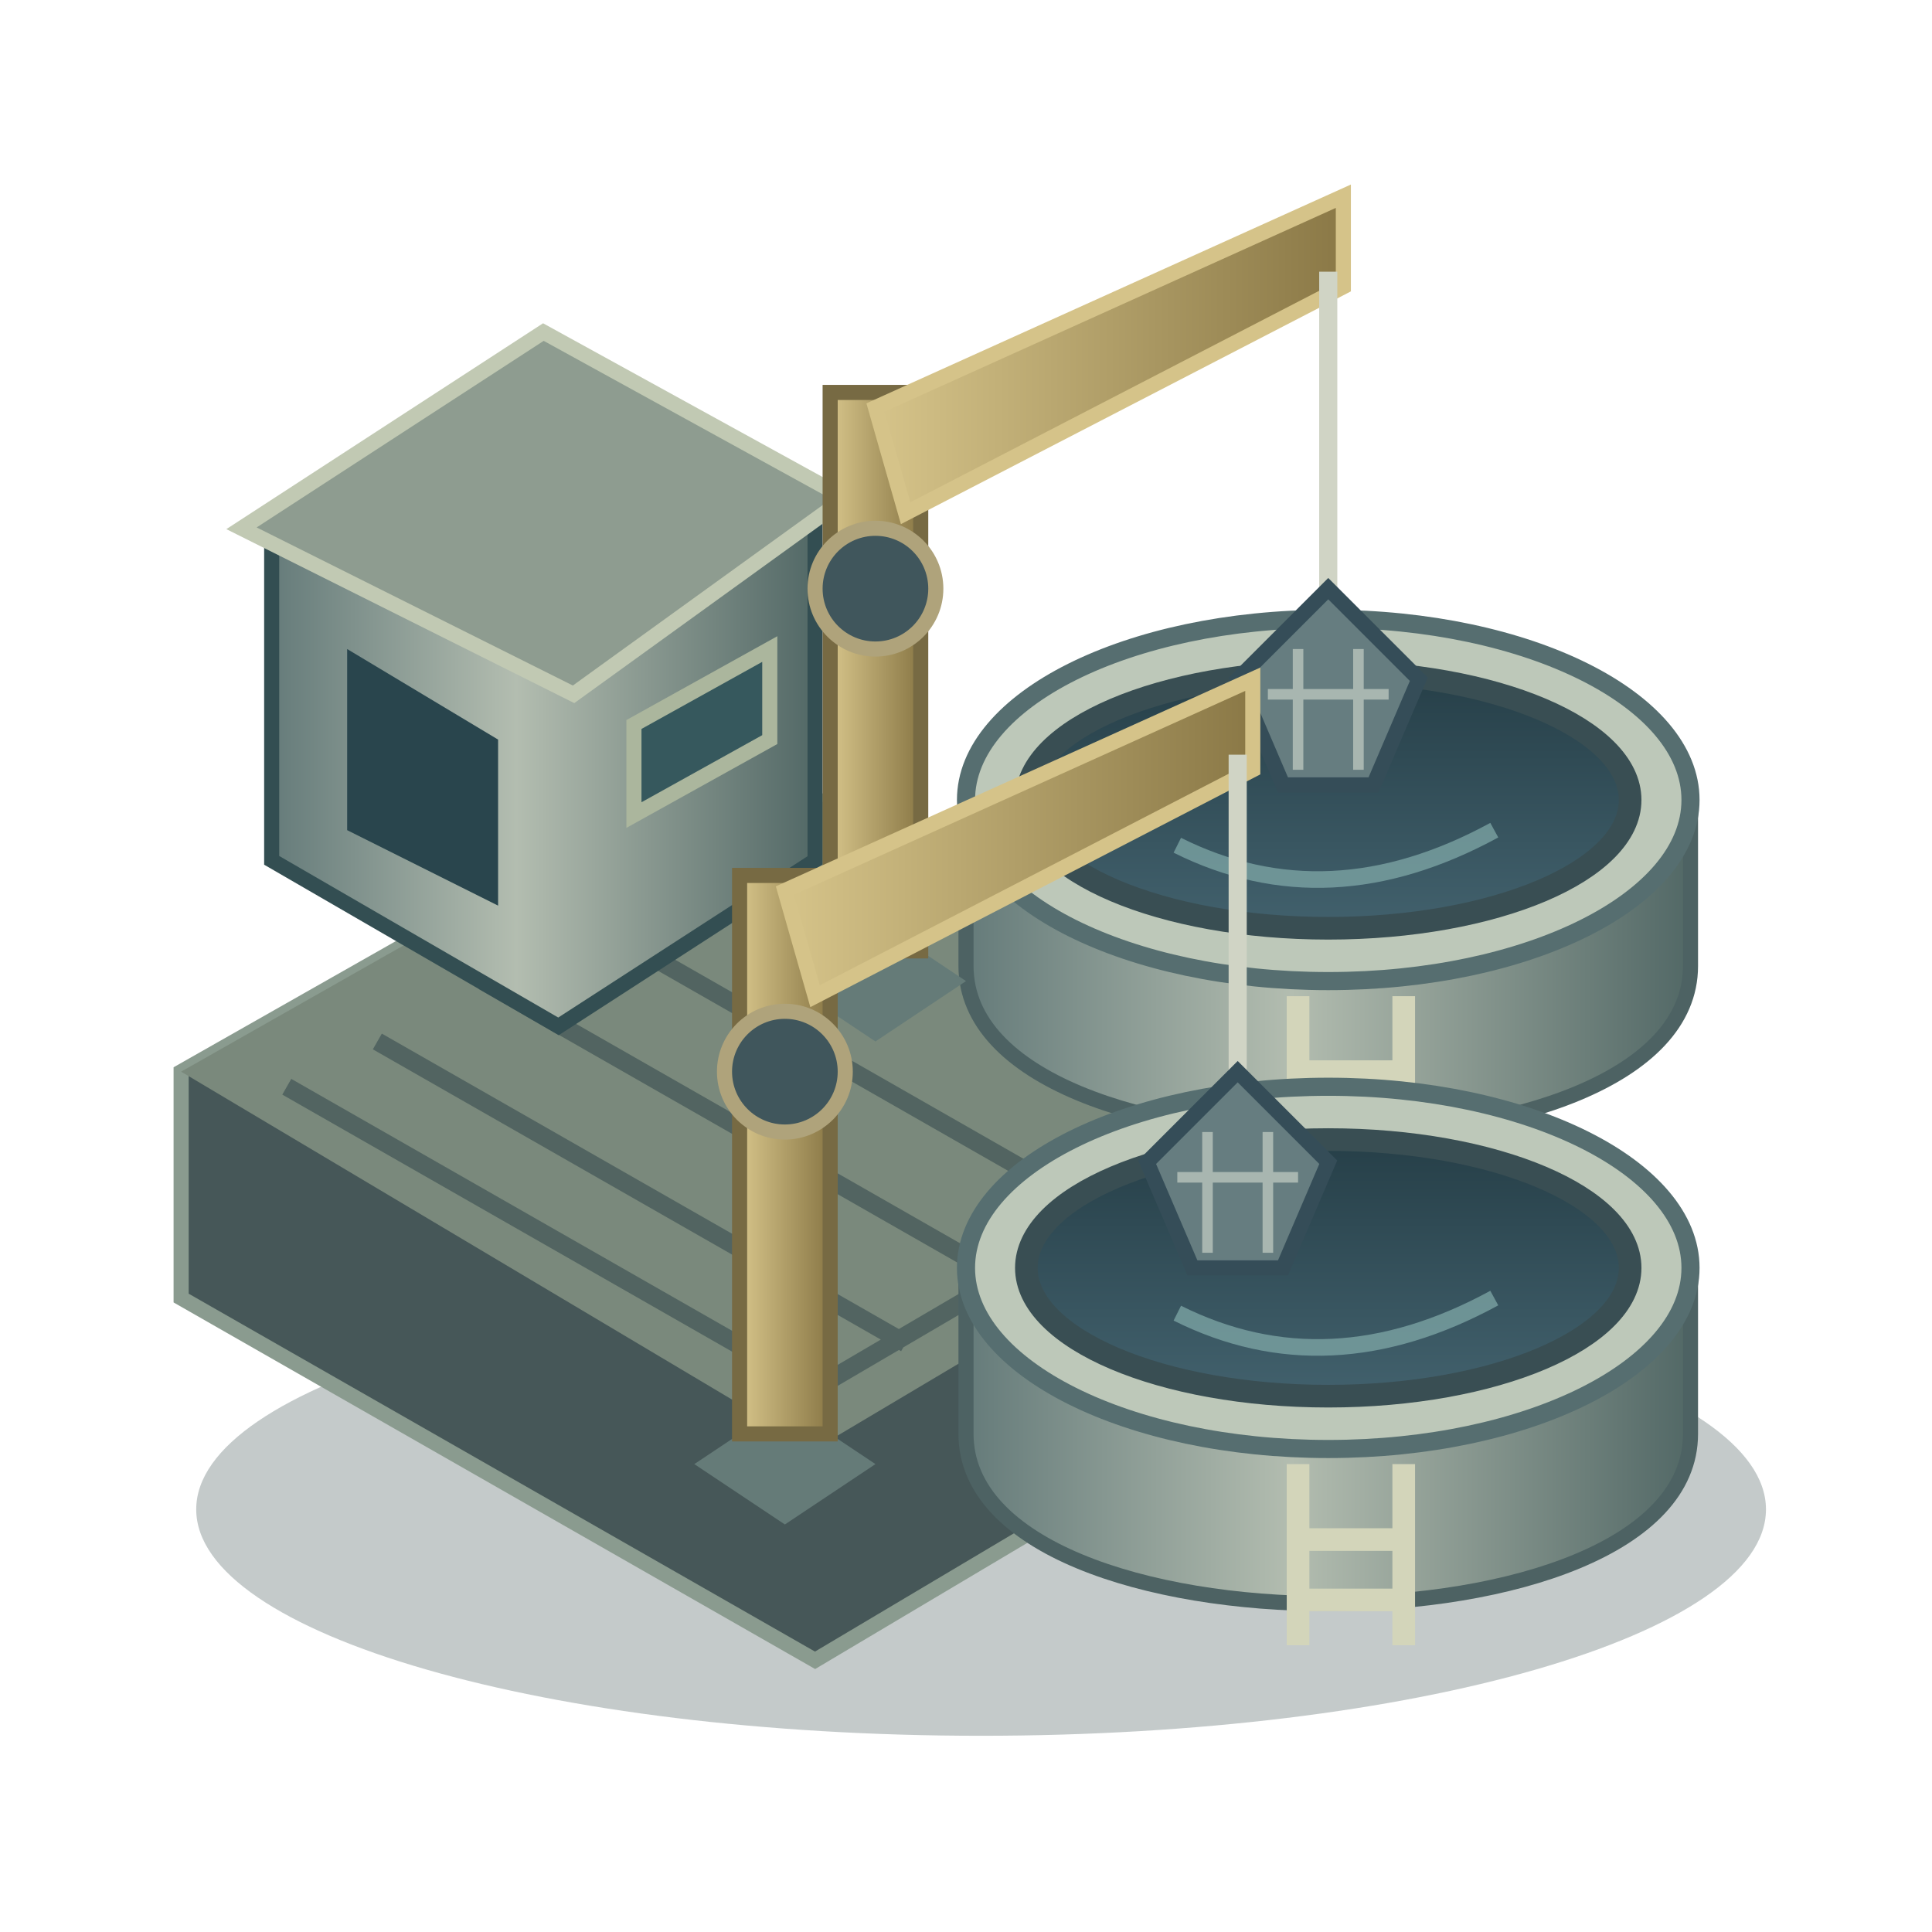
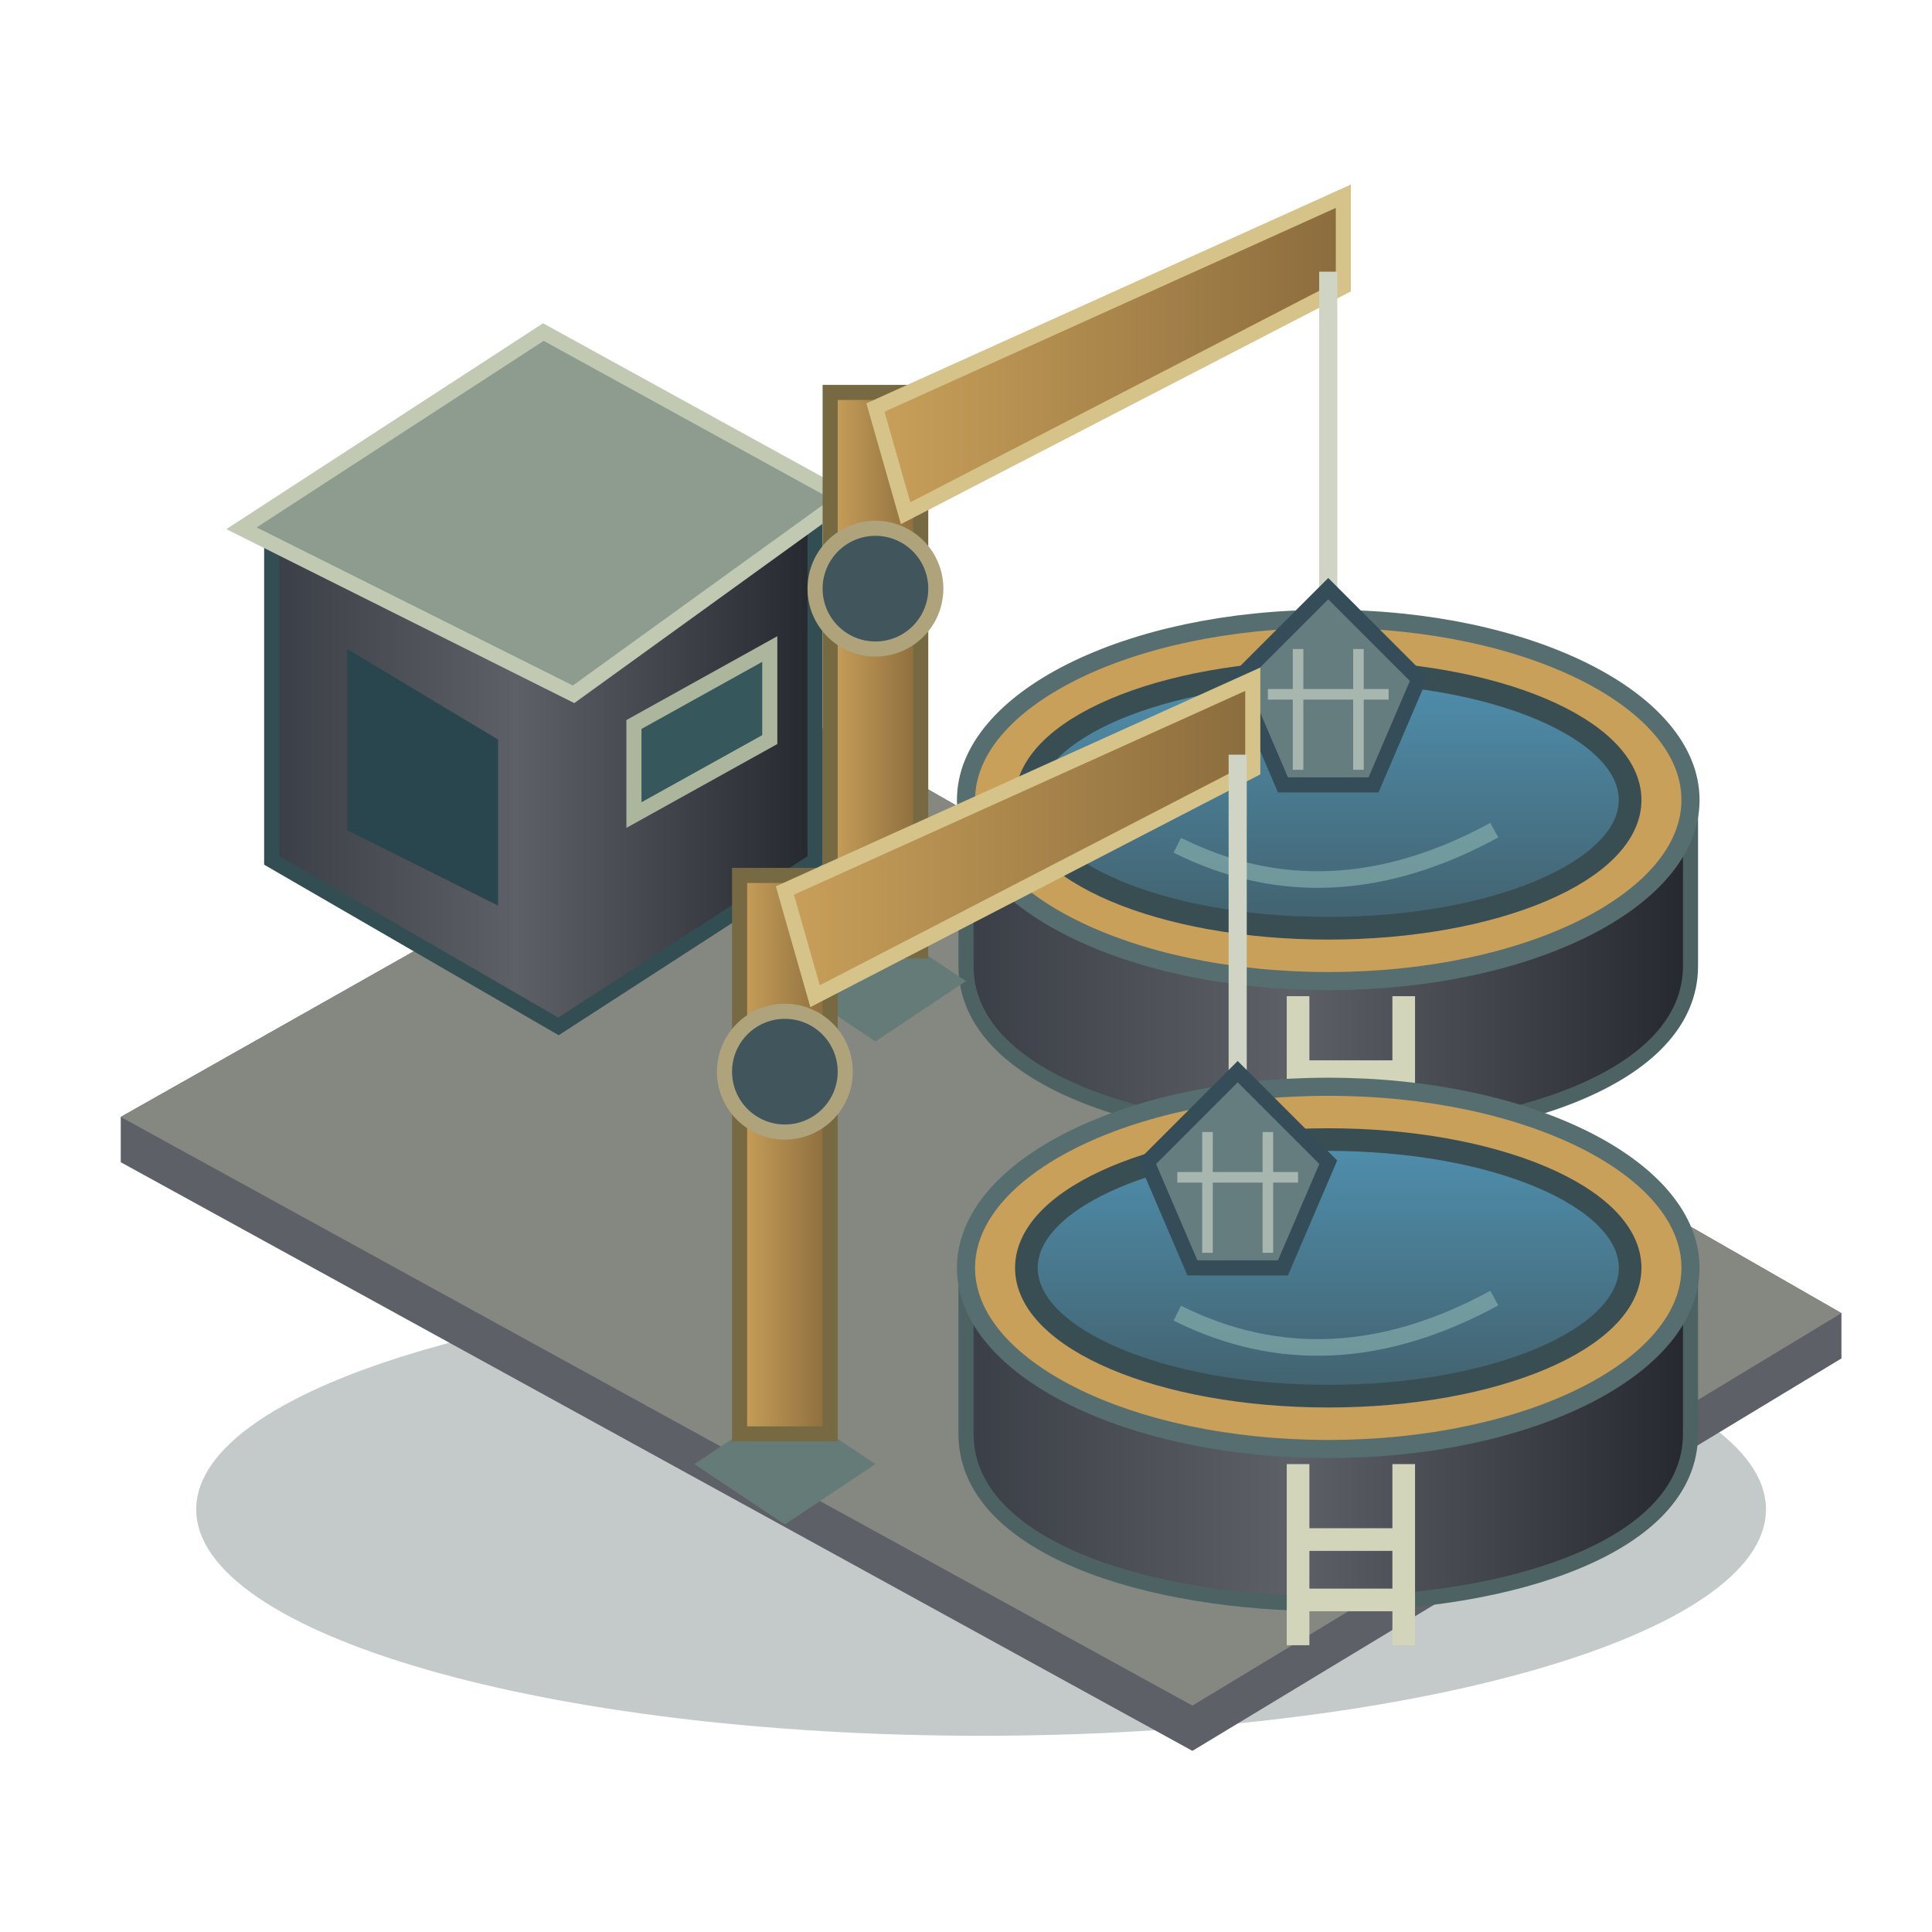
<svg xmlns="http://www.w3.org/2000/svg" width="128" height="128" viewBox="0 0 128 128" fill="none">
  <defs>
    <linearGradient id="basin2wall">
-       <stop stop-color="#657b7a" />
-       <stop offset=".45" stop-color="#b3bdb0" />
-       <stop offset="1" stop-color="#526866" />
+       <stop stop-color="#3a3e46" />
+       <stop offset=".45" stop-color="#5d6066" />
+       <stop offset="1" stop-color="#25282e" />
    </linearGradient>
    <linearGradient id="basin2water" x2="0" y2="1">
-       <stop stop-color="#263f48" />
+       <stop stop-color="#4f8fae" />
      <stop offset="1" stop-color="#42616d" />
    </linearGradient>
    <linearGradient id="basin2steel">
-       <stop stop-color="#d6c48a" />
-       <stop offset="1" stop-color="#8a7846" />
+       <stop stop-color="#c9a05a" />
+       <stop offset="1" stop-color="#8b6c3d" />
    </linearGradient>
  </defs>
  <ellipse cx="65" cy="100" rx="52" ry="15" fill="#132c2d" opacity=".25" />
-   <path d="M12 71L49 50L91 74V88L54 110L12 86Z" fill="#465758" stroke="#8a9b8f" />
-   <path d="M12 71L49 50L91 74L54 96Z" fill="#7a897c" />
-   <path d="M19 72L54 92L83 75M25 69L60 89M32 65L67 85M39 61L74 81" stroke="#526461" stroke-width="1.2" />
+   <path d="M8 74L54 48L122 87V90L79 116L8 77Z" fill="#5d6066" />
+   <path d="M8 74L54 48L122 87L79 113Z" fill="#858880" />
  <path d="M18 57V35L38 25L54 34V57L37 68Z" fill="url(#basin2wall)" stroke="#334e52" />
  <path d="M16 35L36 22L56 33L38 46Z" fill="#8e9c90" stroke="#c1c9b3" />
  <path d="M23 43L33 49V60L23 55Z" fill="#29454d" />
  <path d="M42 48L51 43V49L42 54Z" fill="#36585d" stroke="#abb69d" />
  <path d="M64 53V64C64 79 112 79 112 64V53Z" fill="url(#basin2wall)" stroke="#4d6263" />
-   <ellipse cx="88" cy="53" rx="24" ry="12" fill="#bdc8b9" stroke="#566e70" stroke-width="1.2" />
+   <ellipse cx="88" cy="53" rx="24" ry="12" fill="#c9a05a" stroke="#566e70" stroke-width="1.2" />
  <ellipse cx="88" cy="53" rx="20" ry="8.5" fill="url(#basin2water)" stroke="#394e53" stroke-width="1.5" />
  <path d="M78 56Q88 61 99 55" stroke="#83acab" stroke-width="1.1" opacity=".7" />
  <path d="M86 66V78M93 66V78M86 71H93M86 75H93" stroke="#d3d5ba" stroke-width="1.5" />
  <path d="M64 84V95C64 110 112 110 112 95V84Z" fill="url(#basin2wall)" stroke="#4d6263" />
-   <ellipse cx="88" cy="84" rx="24" ry="12" fill="#bdc8b9" stroke="#566e70" stroke-width="1.2" />
+   <ellipse cx="88" cy="84" rx="24" ry="12" fill="#c9a05a" stroke="#566e70" stroke-width="1.2" />
  <ellipse cx="88" cy="84" rx="20" ry="8.5" fill="url(#basin2water)" stroke="#394e53" stroke-width="1.5" />
  <path d="M78 87Q88 92 99 86" stroke="#83acab" stroke-width="1.1" opacity=".7" />
  <path d="M86 97V109M93 97V109M86 102H93M86 106H93" stroke="#d3d5ba" stroke-width="1.5" />
  <path d="M52 65L58 61L64 65L58 69Z" fill="#657b78" />
  <path d="M55 63V26H61V63Z" fill="url(#basin2steel)" stroke="#776a43" />
  <path d="M58 27L89 13V19L60 34Z" fill="url(#basin2steel)" stroke="#d5c389" />
  <path d="M88 18V42" stroke="#d0d4c5" stroke-width="1.2" />
  <path d="M82 45L88 39L94 45L91 52H85Z" fill="#667d80" stroke="#354d58" />
  <path d="M84 46H92M86 43V51M90 43V51" stroke="#a8b6b0" stroke-width=".7" />
  <circle cx="58" cy="39" r="4" fill="#40565c" stroke="#afa37b" />
  <path d="M46 97L52 93L58 97L52 101Z" fill="#657b78" />
  <path d="M49 95V58H55V95Z" fill="url(#basin2steel)" stroke="#776a43" />
  <path d="M52 59L83 45V51L54 66Z" fill="url(#basin2steel)" stroke="#d5c389" />
  <path d="M82 50V74" stroke="#d0d4c5" stroke-width="1.2" />
  <path d="M76 77L82 71L88 77L85 84H79Z" fill="#667d80" stroke="#354d58" />
  <path d="M78 78H86M80 75V83M84 75V83" stroke="#a8b6b0" stroke-width=".7" />
  <circle cx="52" cy="71" r="4" fill="#40565c" stroke="#afa37b" />
</svg>
